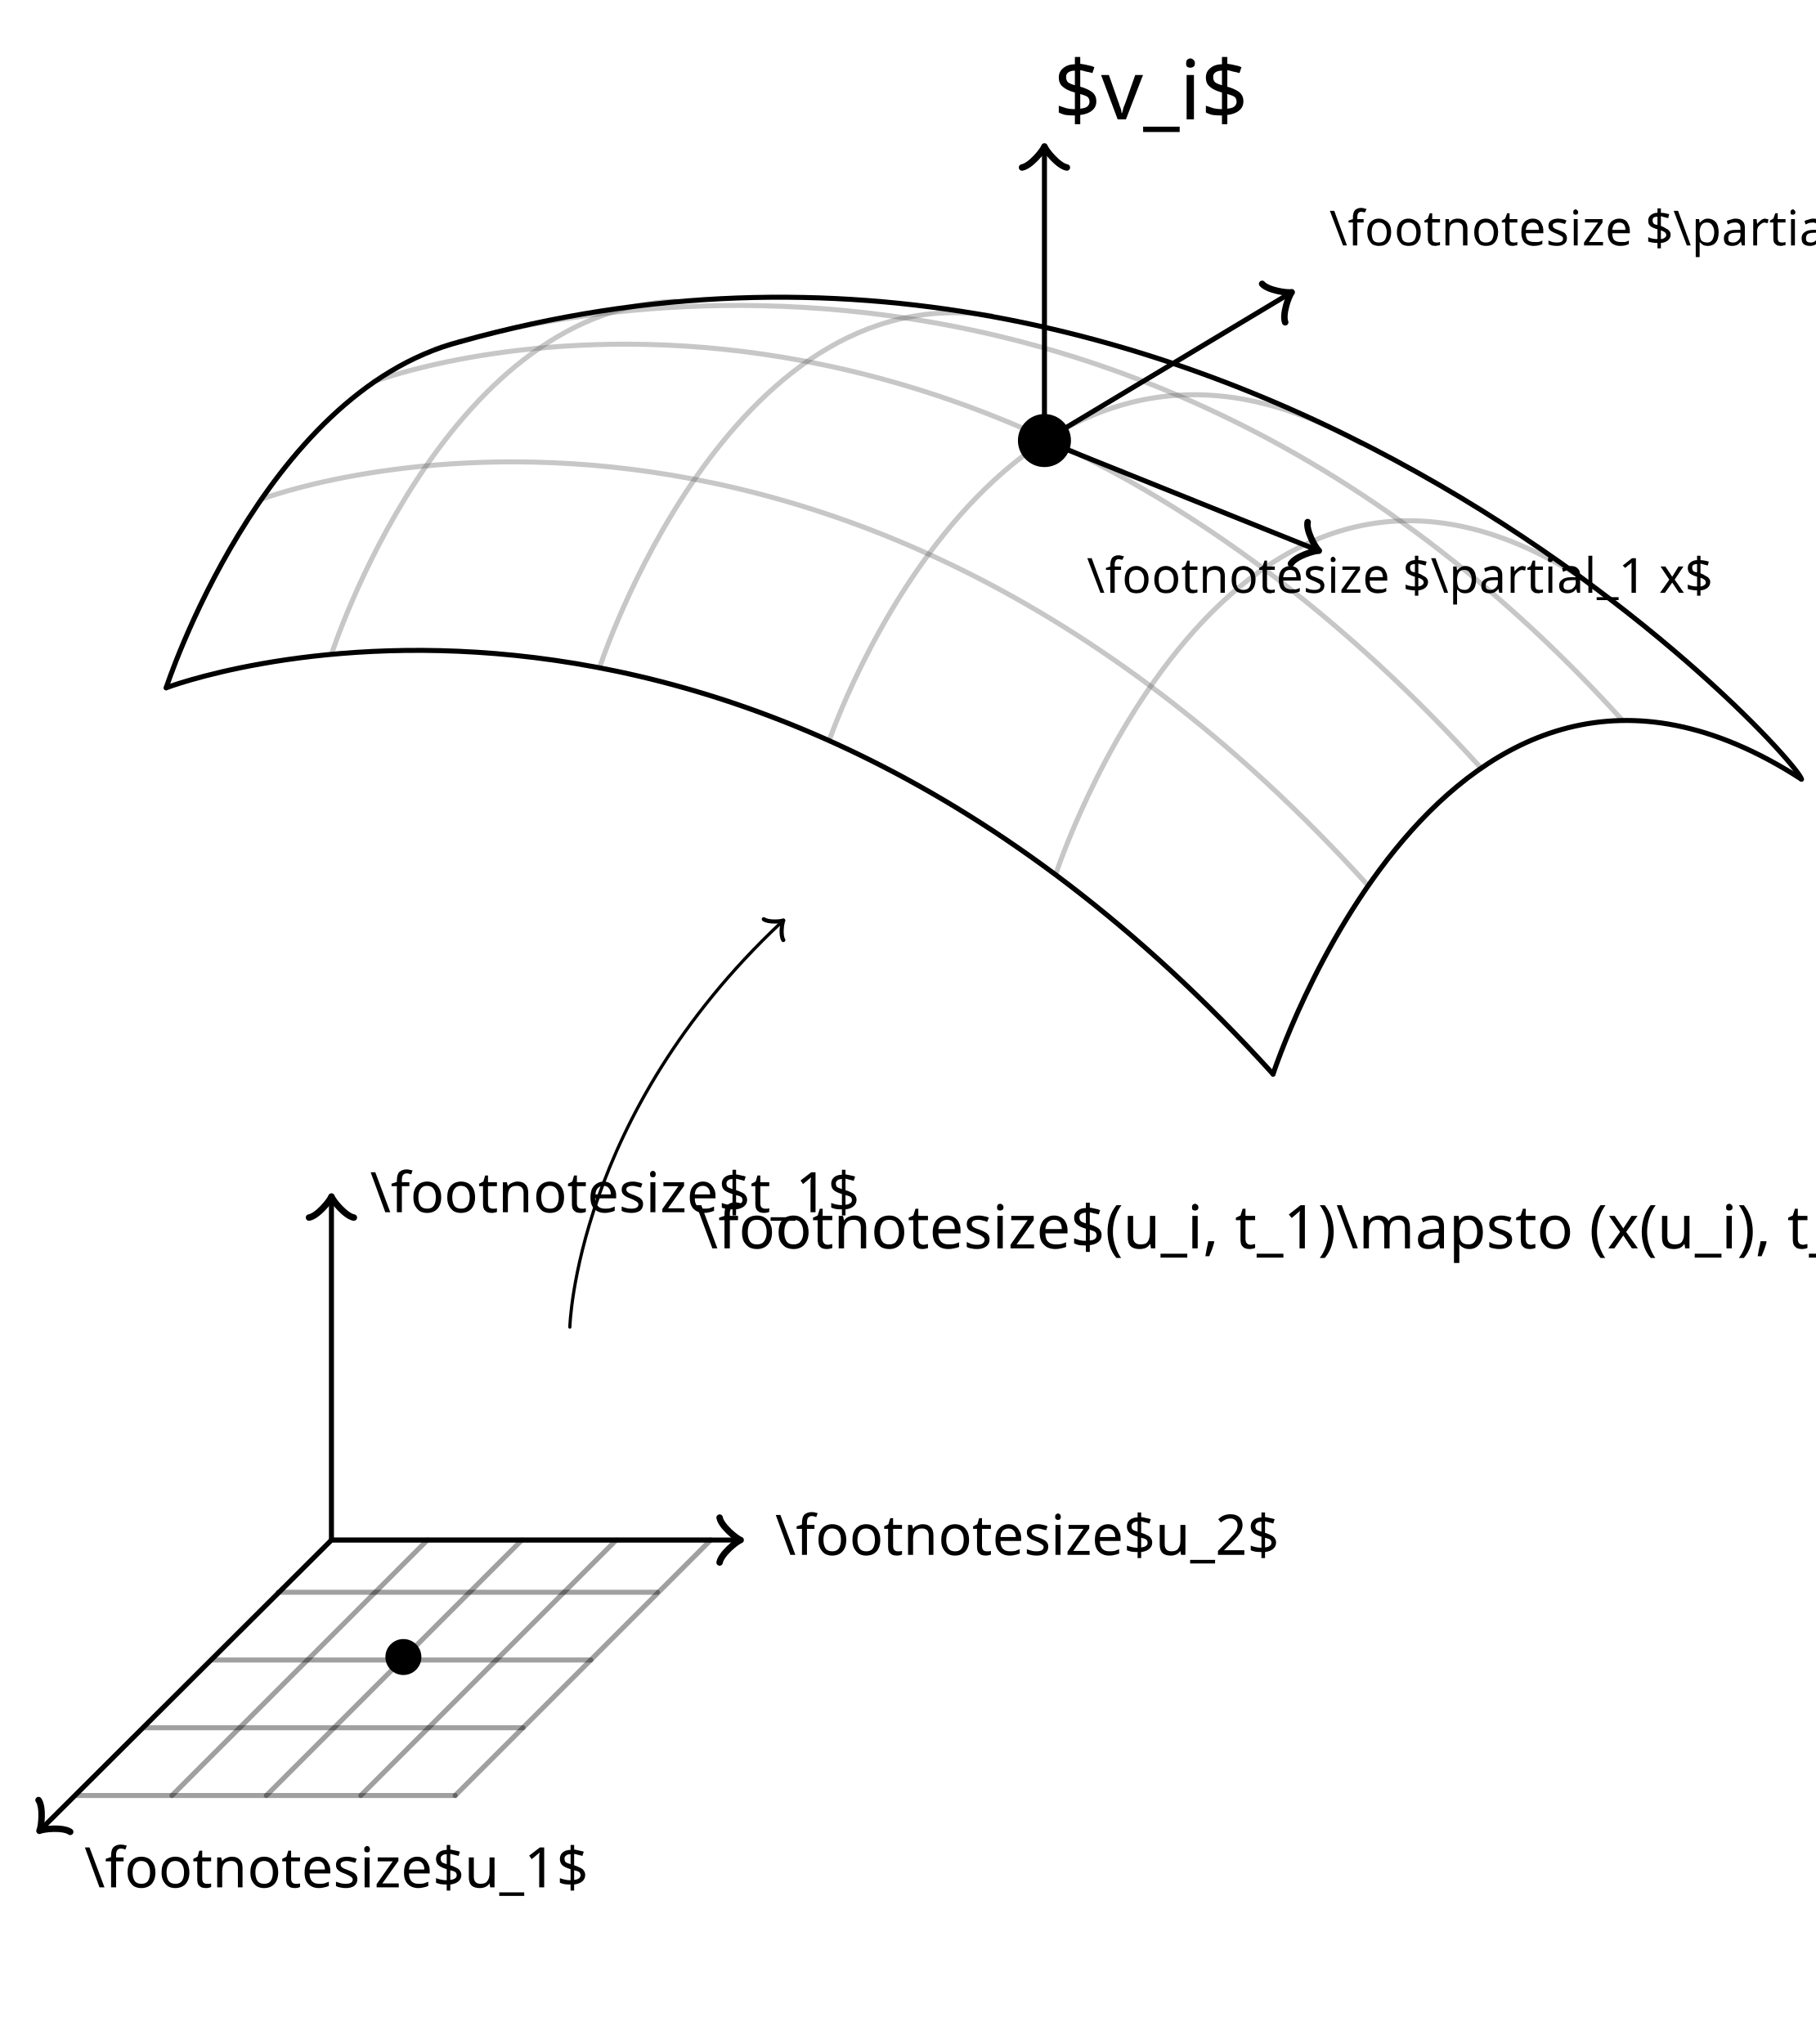
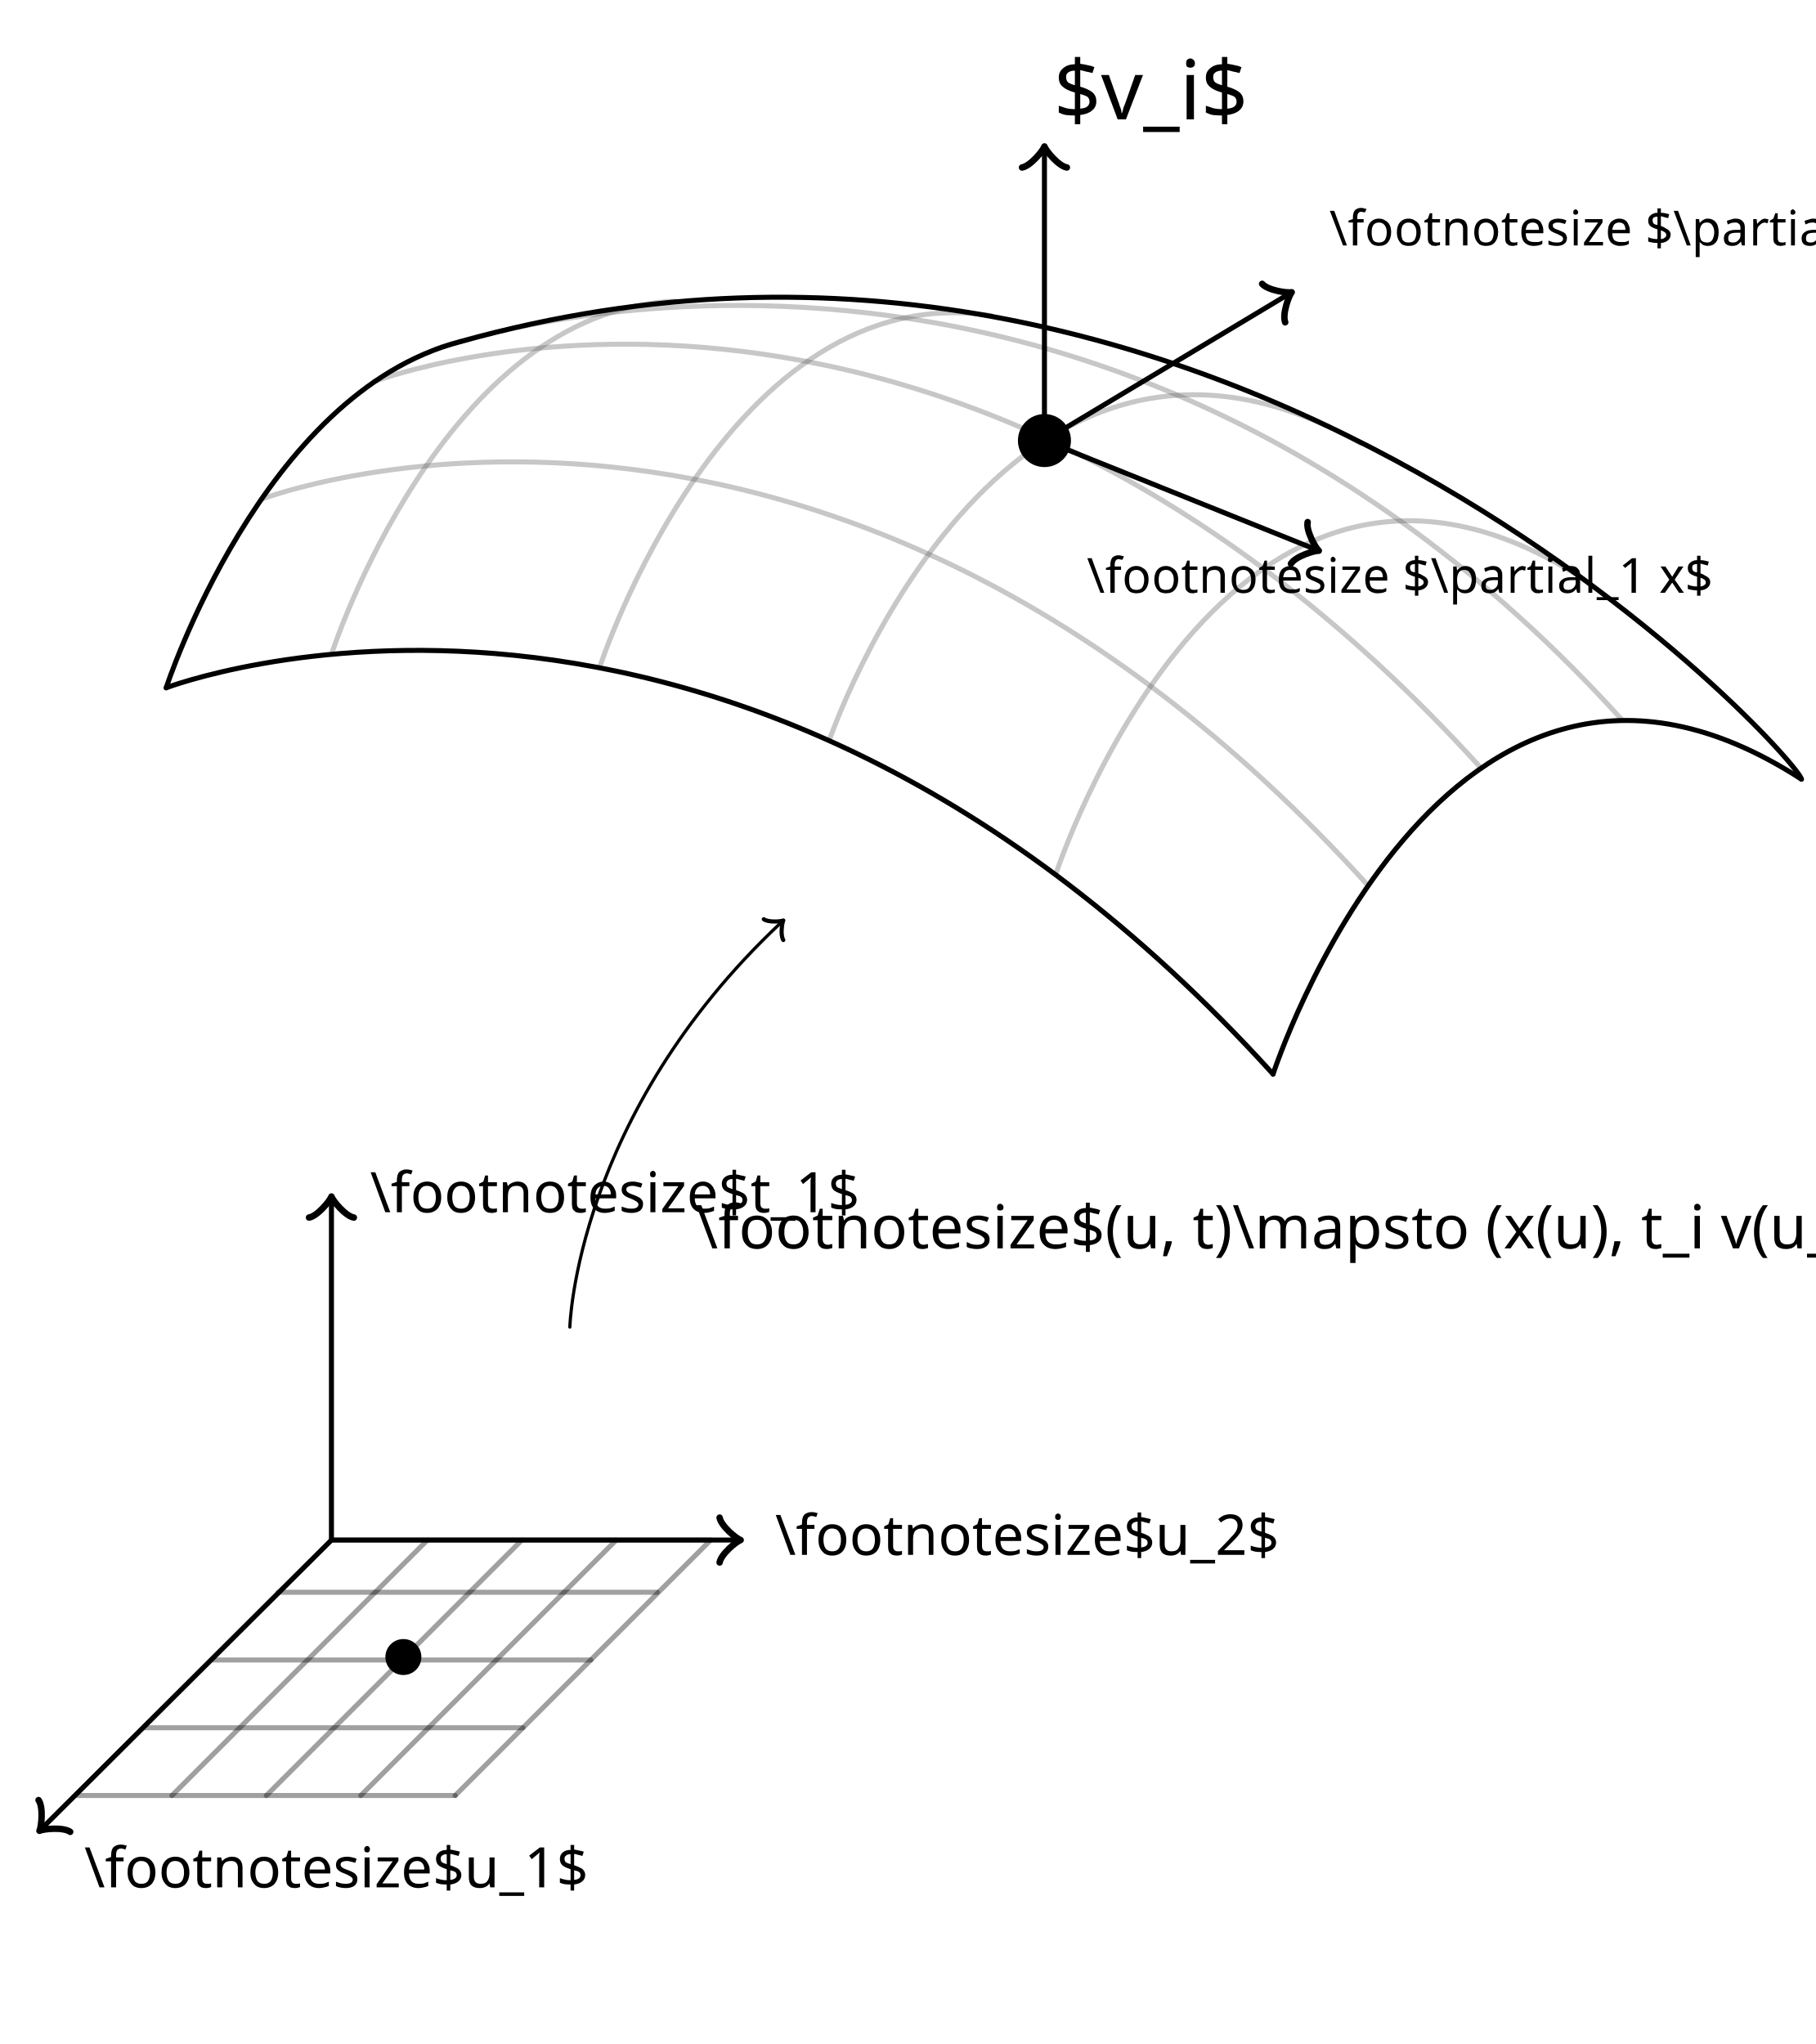
<svg xmlns="http://www.w3.org/2000/svg" width="79.549mm" height="89.548mm" viewBox="0 0 79.549 89.548" version="1.1" id="svg8">
  <defs id="defs2">
    <marker markerWidth="0.911" markerHeight="1.69" style="overflow:visible;stroke:#000000" refX="0" refY="0" orient="auto-start-reverse" id="marker-arrow-0.5308">
      <g id="g828" transform="scale(2.153529)">
        <path id="path826" style="fill:none;stroke:#000000;stroke-width:0.6;stroke-linecap:round;stroke-linejoin:round;stroke-miterlimit:10;stroke-dasharray:none;stroke-opacity:1" d="M -1.554,2.072 C -1.425,1.295 0,0.13 0.389,0 0,-0.13 -1.425,-1.295 -1.554,-2.072" />
      </g>
    </marker>
    <marker markerWidth="0.911" markerHeight="1.69" style="overflow:visible;stroke:#000000" refX="0" refY="0" orient="auto-start-reverse" id="marker-arrow-0.5308-2">
      <g id="g852" transform="scale(2.153529)">
        <path id="path850" style="fill:none;stroke:#000000;stroke-width:0.6;stroke-linecap:round;stroke-linejoin:round;stroke-miterlimit:10;stroke-dasharray:none;stroke-opacity:1" d="M -1.554,2.072 C -1.425,1.295 0,0.13 0.389,0 0,-0.13 -1.425,-1.295 -1.554,-2.072" />
      </g>
    </marker>
    <marker markerWidth="0.911" markerHeight="1.69" style="overflow:visible;stroke:#000000" refX="0" refY="0" orient="auto-start-reverse" id="marker-arrow-0.5308-5">
      <g id="g887" transform="scale(2.153529)">
        <path id="path885" style="fill:none;stroke:#000000;stroke-width:0.6;stroke-linecap:round;stroke-linejoin:round;stroke-miterlimit:10;stroke-dasharray:none;stroke-opacity:1" d="M -1.554,2.072 C -1.425,1.295 0,0.13 0.389,0 0,-0.13 -1.425,-1.295 -1.554,-2.072" />
      </g>
    </marker>
    <marker markerWidth="0.911" markerHeight="1.69" style="overflow:visible;stroke:#000000" refX="0" refY="0" orient="auto-start-reverse" id="marker-arrow-0.5308-59">
      <g id="g973" transform="scale(2.153529)">
        <path id="path971" style="fill:none;stroke:#000000;stroke-width:0.6;stroke-linecap:round;stroke-linejoin:round;stroke-miterlimit:10;stroke-dasharray:none;stroke-opacity:1" d="M -1.554,2.072 C -1.425,1.295 0,0.13 0.389,0 0,-0.13 -1.425,-1.295 -1.554,-2.072" />
      </g>
    </marker>
    <marker markerWidth="0.911" markerHeight="1.69" style="overflow:visible;stroke:#000000" refX="0" refY="0" orient="auto-start-reverse" id="marker-arrow-0.5308-9">
      <g id="g1175" transform="scale(2.153529)">
        <path id="path1173" style="fill:none;stroke:#000000;stroke-width:0.6;stroke-linecap:round;stroke-linejoin:round;stroke-miterlimit:10;stroke-dasharray:none;stroke-opacity:1" d="M -1.554,2.072 C -1.425,1.295 0,0.13 0.389,0 0,-0.13 -1.425,-1.295 -1.554,-2.072" />
      </g>
    </marker>
    <marker markerWidth="0.911" markerHeight="1.69" style="overflow:visible;stroke:#000000" refX="0" refY="0" orient="auto-start-reverse" id="marker-arrow-0.5308-0">
      <g id="g1239" transform="scale(2.153529)">
        <path id="path1237" style="fill:none;stroke:#000000;stroke-width:0.6;stroke-linecap:round;stroke-linejoin:round;stroke-miterlimit:10;stroke-dasharray:none;stroke-opacity:1" d="M -1.554,2.072 C -1.425,1.295 0,0.13 0.389,0 0,-0.13 -1.425,-1.295 -1.554,-2.072" />
      </g>
    </marker>
  </defs>
  <g id="layer1" transform="translate(-39.36756,-234.7631)">
    <path style="color:#000000;overflow:visible;opacity:1;vector-effect:none;fill:none;fill-opacity:1;stroke:#000000;stroke-width:0.22;stroke-linecap:round;stroke-linejoin:round;stroke-miterlimit:4;stroke-dasharray:none;stroke-dashoffset:0;stroke-opacity:1;marker-start:url(#marker-arrow-0.5308);marker-end:url(#marker-arrow-0.5308)" d="M 41.228,314.841 53.887,302.233 H 71.629" id="path816" />
    <path style="color:#000000;overflow:visible;opacity:1;vector-effect:none;fill:none;fill-opacity:1;stroke:#000000;stroke-width:0.22;stroke-linecap:round;stroke-linejoin:round;stroke-miterlimit:4;stroke-dasharray:none;stroke-dashoffset:0;stroke-opacity:1;marker-start:none;marker-end:url(#marker-arrow-0.5308)" d="M 53.887,302.233 V 287.368" id="path883" />
    <text id="text929" xml:space="preserve" style="font-size:2.459px;font-family:'Iosevka Term';-inkscape-font-specification:'Iosevka Term, Normal';fill:#000000;fill-opacity:1;stroke:none;stroke-width:0.414" y="317.449" x="43.056">
      <tspan id="tspan927" x="43.056" y="317.449" style="stroke-width:0.414">\footnotesize$u_1$</tspan>
    </text>
    <text id="text957" xml:space="preserve" style="font-size:2.459px;font-family:'Iosevka Term';-inkscape-font-specification:'Iosevka Term, Normal';fill:#000000;fill-opacity:1;stroke:none;stroke-width:0.414" y="287.872" x="55.576">
      <tspan id="tspan955" x="55.576" y="287.872" style="stroke-width:0.414">\footnotesize$t_1$</tspan>
    </text>
    <path style="color:#000000;overflow:visible;opacity:0.374;vector-effect:none;fill:none;fill-opacity:1;stroke:#000000;stroke-width:0.22;stroke-linecap:round;stroke-linejoin:miter;stroke-miterlimit:4;stroke-dasharray:none;stroke-dashoffset:0;stroke-opacity:1;marker-start:none;marker-end:none" d="M 58.091,302.233 46.899,313.425" id="path1088" />
    <path id="path1133" d="M 62.228,302.233 51.035,313.425" style="color:#000000;overflow:visible;opacity:0.374;vector-effect:none;fill:none;fill-opacity:1;stroke:#000000;stroke-width:0.22;stroke-linecap:round;stroke-linejoin:miter;stroke-miterlimit:4;stroke-dasharray:none;stroke-dashoffset:0;stroke-opacity:1;marker-start:none;marker-end:none" />
    <path style="color:#000000;overflow:visible;opacity:0.374;vector-effect:none;fill:none;fill-opacity:1;stroke:#000000;stroke-width:0.22;stroke-linecap:round;stroke-linejoin:miter;stroke-miterlimit:4;stroke-dasharray:none;stroke-dashoffset:0;stroke-opacity:1;marker-start:none;marker-end:none" d="M 70.501,302.233 59.308,313.425" id="path1135" />
    <path id="path1137" d="M 66.364,302.233 55.172,313.425" style="color:#000000;overflow:visible;opacity:0.374;vector-effect:none;fill:none;fill-opacity:1;stroke:#000000;stroke-width:0.22;stroke-linecap:round;stroke-linejoin:miter;stroke-miterlimit:4;stroke-dasharray:none;stroke-dashoffset:0;stroke-opacity:1;marker-start:none;marker-end:none" />
    <path style="color:#000000;overflow:visible;opacity:0.374;vector-effect:none;fill:none;fill-opacity:1;stroke:#000000;stroke-width:0.22;stroke-linecap:round;stroke-linejoin:miter;stroke-miterlimit:4;stroke-dasharray:none;stroke-dashoffset:0;stroke-opacity:1;marker-start:none;marker-end:none" d="M 70.501,302.233 H 53.887" id="path1139" />
    <path id="path1155" d="M 68.167,304.52 H 51.553" style="color:#000000;overflow:visible;opacity:0.374;vector-effect:none;fill:none;fill-opacity:1;stroke:#000000;stroke-width:0.22;stroke-linecap:round;stroke-linejoin:miter;stroke-miterlimit:4;stroke-dasharray:none;stroke-dashoffset:0;stroke-opacity:1;marker-start:none;marker-end:none" />
    <path style="color:#000000;overflow:visible;opacity:0.374;vector-effect:none;fill:none;fill-opacity:1;stroke:#000000;stroke-width:0.22;stroke-linecap:round;stroke-linejoin:miter;stroke-miterlimit:4;stroke-dasharray:none;stroke-dashoffset:0;stroke-opacity:1;marker-start:none;marker-end:none" d="M 65.252,307.488 H 48.639" id="path1157" />
    <path id="path1159" d="M 62.276,310.457 H 45.663" style="color:#000000;overflow:visible;opacity:0.374;vector-effect:none;fill:none;fill-opacity:1;stroke:#000000;stroke-width:0.22;stroke-linecap:round;stroke-linejoin:miter;stroke-miterlimit:4;stroke-dasharray:none;stroke-dashoffset:0;stroke-opacity:1;marker-start:none;marker-end:none" />
    <path style="color:#000000;overflow:visible;opacity:0.374;vector-effect:none;fill:none;fill-opacity:1;stroke:#000000;stroke-width:0.22;stroke-linecap:round;stroke-linejoin:miter;stroke-miterlimit:4;stroke-dasharray:none;stroke-dashoffset:0;stroke-opacity:1;marker-start:none;marker-end:none" d="M 59.308,313.425 H 42.695" id="path1161" />
    <circle id="path1340" style="fill:#000000;stroke:none;stroke-width:1" cx="57.039" cy="307.358" r="0.788" />
    <text id="text1346" xml:space="preserve" style="font-size:2.646px;font-family:'Iosevka Term';-inkscape-font-specification:'Iosevka Term, Normal';fill:#000000;fill-opacity:1;stroke:none;stroke-width:0.265" x="69.841" y="289.456">
-       <tspan id="tspan1344" x="69.841" y="289.456" style="stroke-width:0.265">\footnotesize$(u_i, t_1)\mapsto (x(u_i), t_1 v(u_1))$</tspan>
+       <tspan id="tspan1344" x="69.841" y="289.456" style="stroke-width:0.265">\footnotesize$(u, t)\mapsto (x(u), t_i v(u_i))$</tspan>
    </text>
    <g id="g1418" transform="matrix(1.366565,0,0,1.366783,-48.04962,-94.66114)" style="stroke-width:0.732">
      <g style="stroke-width:1.61" transform="matrix(0.7112375,0,0,0.7104714,3.398378,152.1959)" id="g1516">
        <g style="opacity:0.593;stroke-width:1.61" id="g1467" transform="translate(0.01644689,-0.03189283)">
          <path id="path1132" d="m 102.001,142.272 c 0,0 25.308,-9.707 49.89,17.428" style="color:#000000;overflow:visible;opacity:0.374;vector-effect:none;fill:none;fill-opacity:1;stroke:#000000;stroke-width:0.226;stroke-linecap:round;stroke-linejoin:miter;stroke-miterlimit:4;stroke-dasharray:none;stroke-dashoffset:0;stroke-opacity:1;marker-start:none;marker-end:none" />
          <path style="color:#000000;overflow:visible;opacity:0.374;vector-effect:none;fill:none;fill-opacity:1;stroke:#000000;stroke-width:0.226;stroke-linecap:round;stroke-linejoin:miter;stroke-miterlimit:4;stroke-dasharray:none;stroke-dashoffset:0;stroke-opacity:1;marker-start:none;marker-end:none" d="m 96.92,147.581 c 0,0 25.308,-9.707 49.89,17.428" id="path1134" />
          <path id="path1136" d="m 104.786,140.794 c 0,0 28.885,-10.399 53.466,16.737" style="color:#000000;overflow:visible;opacity:0.374;vector-effect:none;fill:none;fill-opacity:1;stroke:#000000;stroke-width:0.226;stroke-linecap:round;stroke-linejoin:miter;stroke-miterlimit:4;stroke-dasharray:none;stroke-dashoffset:0;stroke-opacity:1;marker-start:none;marker-end:none" />
          <path style="color:#000000;overflow:visible;opacity:0.374;vector-effect:none;fill:none;fill-opacity:1;stroke:#000000;stroke-width:0.226;stroke-linecap:round;stroke-linejoin:miter;stroke-miterlimit:4;stroke-dasharray:none;stroke-dashoffset:0;stroke-opacity:1;marker-start:none;marker-end:none" d="m 100.096,154.544 c 0,0 5.018,-15.552 15.516,-15.901" id="path1154" />
          <path style="color:#000000;overflow:visible;opacity:0.374;vector-effect:none;fill:none;fill-opacity:1;stroke:#000000;stroke-width:0.226;stroke-linecap:round;stroke-linejoin:miter;stroke-miterlimit:4;stroke-dasharray:none;stroke-dashoffset:0;stroke-opacity:1;marker-start:none;marker-end:none" d="m 112.175,155.15 c 0,0 5.764,-17.658 17.653,-15.855" id="path1156" />
          <path id="path1158" d="m 122.527,158.444 c 0,0 7.684,-22.536 23.927,-13.399" style="color:#000000;overflow:visible;opacity:0.374;vector-effect:none;fill:none;fill-opacity:1;stroke:#000000;stroke-width:0.226;stroke-linecap:round;stroke-linejoin:miter;stroke-miterlimit:4;stroke-dasharray:none;stroke-dashoffset:0;stroke-opacity:1;marker-start:none;marker-end:none" />
          <path style="color:#000000;overflow:visible;opacity:0.374;vector-effect:none;fill:none;fill-opacity:1;stroke:#000000;stroke-width:0.226;stroke-linecap:round;stroke-linejoin:miter;stroke-miterlimit:4;stroke-dasharray:none;stroke-dashoffset:0;stroke-opacity:1;marker-start:none;marker-end:none" d="m 132.729,164.503 c 0,0 7.713,-23.734 23.814,-13.304" id="path1160" />
        </g>
        <g style="stroke-width:1.61" id="g1494">
          <path id="path1118" d="m 142.541,173.482 c 0,0 7.713,-23.734 23.814,-13.304" style="color:#000000;overflow:visible;opacity:1;vector-effect:none;fill:none;fill-opacity:1;stroke:#000000;stroke-width:0.226;stroke-linecap:round;stroke-linejoin:miter;stroke-miterlimit:4;stroke-dasharray:none;stroke-dashoffset:0;stroke-opacity:1;marker-start:none;marker-end:none" />
          <path id="path1120" d="m 92.651,156.054 c 0,0 25.308,-9.707 49.89,17.428" style="color:#000000;overflow:visible;opacity:1;vector-effect:none;fill:none;fill-opacity:1;stroke:#000000;stroke-width:0.226;stroke-linecap:round;stroke-linejoin:miter;stroke-miterlimit:4;stroke-dasharray:none;stroke-dashoffset:0;stroke-opacity:1;marker-start:none;marker-end:none" />
          <path style="color:#000000;overflow:visible;opacity:1;vector-effect:none;fill:none;fill-opacity:1;stroke:#000000;stroke-width:0.226;stroke-linecap:round;stroke-linejoin:miter;stroke-miterlimit:4;stroke-dasharray:none;stroke-dashoffset:0;stroke-opacity:1;marker-start:none;marker-end:none" d="m 92.651,156.054 c 0,0 4.323,-13.305 13.254,-15.614" id="path1122" />
          <path id="path1190" d="m 166.355,160.178 c -0.077,-0.899 -25.955,-29.435 -60.45,-19.738" style="color:#000000;overflow:visible;opacity:1;vector-effect:none;fill:none;fill-opacity:1;stroke:#000000;stroke-width:0.226;stroke-linecap:round;stroke-linejoin:miter;stroke-miterlimit:4;stroke-dasharray:none;stroke-dashoffset:0;stroke-opacity:1;marker-start:none;marker-end:none" />
        </g>
      </g>
      <path id="path1163" d="m 97.45,255.143 7.81,-4.684" style="color:#000000;clip-rule:nonzero;display:inline;overflow:visible;visibility:visible;opacity:1;isolation:auto;mix-blend-mode:normal;color-interpolation:sRGB;color-interpolation-filters:linearRGB;solid-color:#000000;solid-opacity:1;fill:none;fill-opacity:1;fill-rule:evenodd;stroke:#000000;stroke-width:0.161;stroke-linecap:round;stroke-linejoin:round;stroke-miterlimit:4;stroke-dasharray:none;stroke-dashoffset:0;stroke-opacity:1;marker-start:none;marker-end:url(#marker-arrow-0.5308);color-rendering:auto;image-rendering:auto;shape-rendering:auto;text-rendering:auto;enable-background:accumulate" />
      <path style="color:#000000;clip-rule:nonzero;display:inline;overflow:visible;visibility:visible;opacity:1;isolation:auto;mix-blend-mode:normal;color-interpolation:sRGB;color-interpolation-filters:linearRGB;solid-color:#000000;solid-opacity:1;fill:none;fill-opacity:1;fill-rule:evenodd;stroke:#000000;stroke-width:0.161;stroke-linecap:round;stroke-linejoin:round;stroke-miterlimit:4;stroke-dasharray:none;stroke-dashoffset:0;stroke-opacity:1;marker-start:none;marker-end:url(#marker-arrow-0.5308);color-rendering:auto;image-rendering:auto;shape-rendering:auto;text-rendering:auto;enable-background:accumulate" d="m 97.45,255.143 8.67,3.481" id="path1233" />
      <path id="path1235" d="m 97.45,255.143 v -9.292" style="color:#000000;overflow:visible;opacity:1;vector-effect:none;fill:none;fill-opacity:1;stroke:#000000;stroke-width:0.161;stroke-linecap:round;stroke-linejoin:miter;stroke-miterlimit:4;stroke-dasharray:none;stroke-dashoffset:0;stroke-opacity:1;marker-start:none;marker-end:url(#marker-arrow-0.5308)" />
      <text transform="scale(0.9998355,1.000164)" y="248.845" x="106.602" style="font-size:1.566px;font-family:'Iosevka Term';-inkscape-font-specification:'Iosevka Term, Normal';fill:#000000;fill-opacity:1;stroke:none;stroke-width:0.303" xml:space="preserve" id="text1324">
        <tspan style="stroke-width:0.303" y="248.845" x="106.602" id="tspan1322">\footnotesize $\partial_2 x$</tspan>
      </text>
      <text transform="scale(0.9998355,1.000164)" id="text1338" xml:space="preserve" style="font-size:1.566px;font-family:'Iosevka Term';-inkscape-font-specification:'Iosevka Term, Normal';fill:#000000;fill-opacity:1;stroke:none;stroke-width:0.303" x="98.825" y="259.981">
        <tspan id="tspan1336" x="98.825" y="259.981" style="stroke-width:0.303">\footnotesize $\partial_1 x$</tspan>
      </text>
      <circle r="0.85" cy="255.143" cx="97.45" style="fill:#000000;stroke:none;stroke-width:0.732" id="path1342" />
      <text y="244.85" x="97.752" style="font-size:2.646px;font-family:'Iosevka Term';-inkscape-font-specification:'Iosevka Term, Normal';fill:#000000;fill-opacity:1;stroke:none;stroke-width:0.194" xml:space="preserve" id="text1374">
        <tspan style="stroke-width:0.194" y="244.85" x="97.752" id="tspan1372">$v_i$</tspan>
      </text>
    </g>
    <text x="73.322" y="302.881" style="font-size:2.459px;font-family:'Iosevka Term';-inkscape-font-specification:'Iosevka Term, Normal';fill:#000000;fill-opacity:1;stroke:none;stroke-width:0.414" xml:space="preserve" id="text1388">
      <tspan style="stroke-width:0.414" y="302.881" x="73.322" id="tspan1386">\footnotesize$u_2$</tspan>
    </text>
    <path style="color:#000000;overflow:visible;opacity:1;vector-effect:none;fill:none;fill-opacity:1;stroke:#000000;stroke-width:0.14;stroke-linecap:round;stroke-linejoin:miter;stroke-miterlimit:4;stroke-dasharray:none;stroke-dashoffset:0;stroke-opacity:1;marker-start:none;marker-end:url(#marker-arrow-0.5308)" d="m 64.331,292.902 c 0,0 0.235,-9.266 9.266,-17.733" id="path1420" />
  </g>
</svg>
